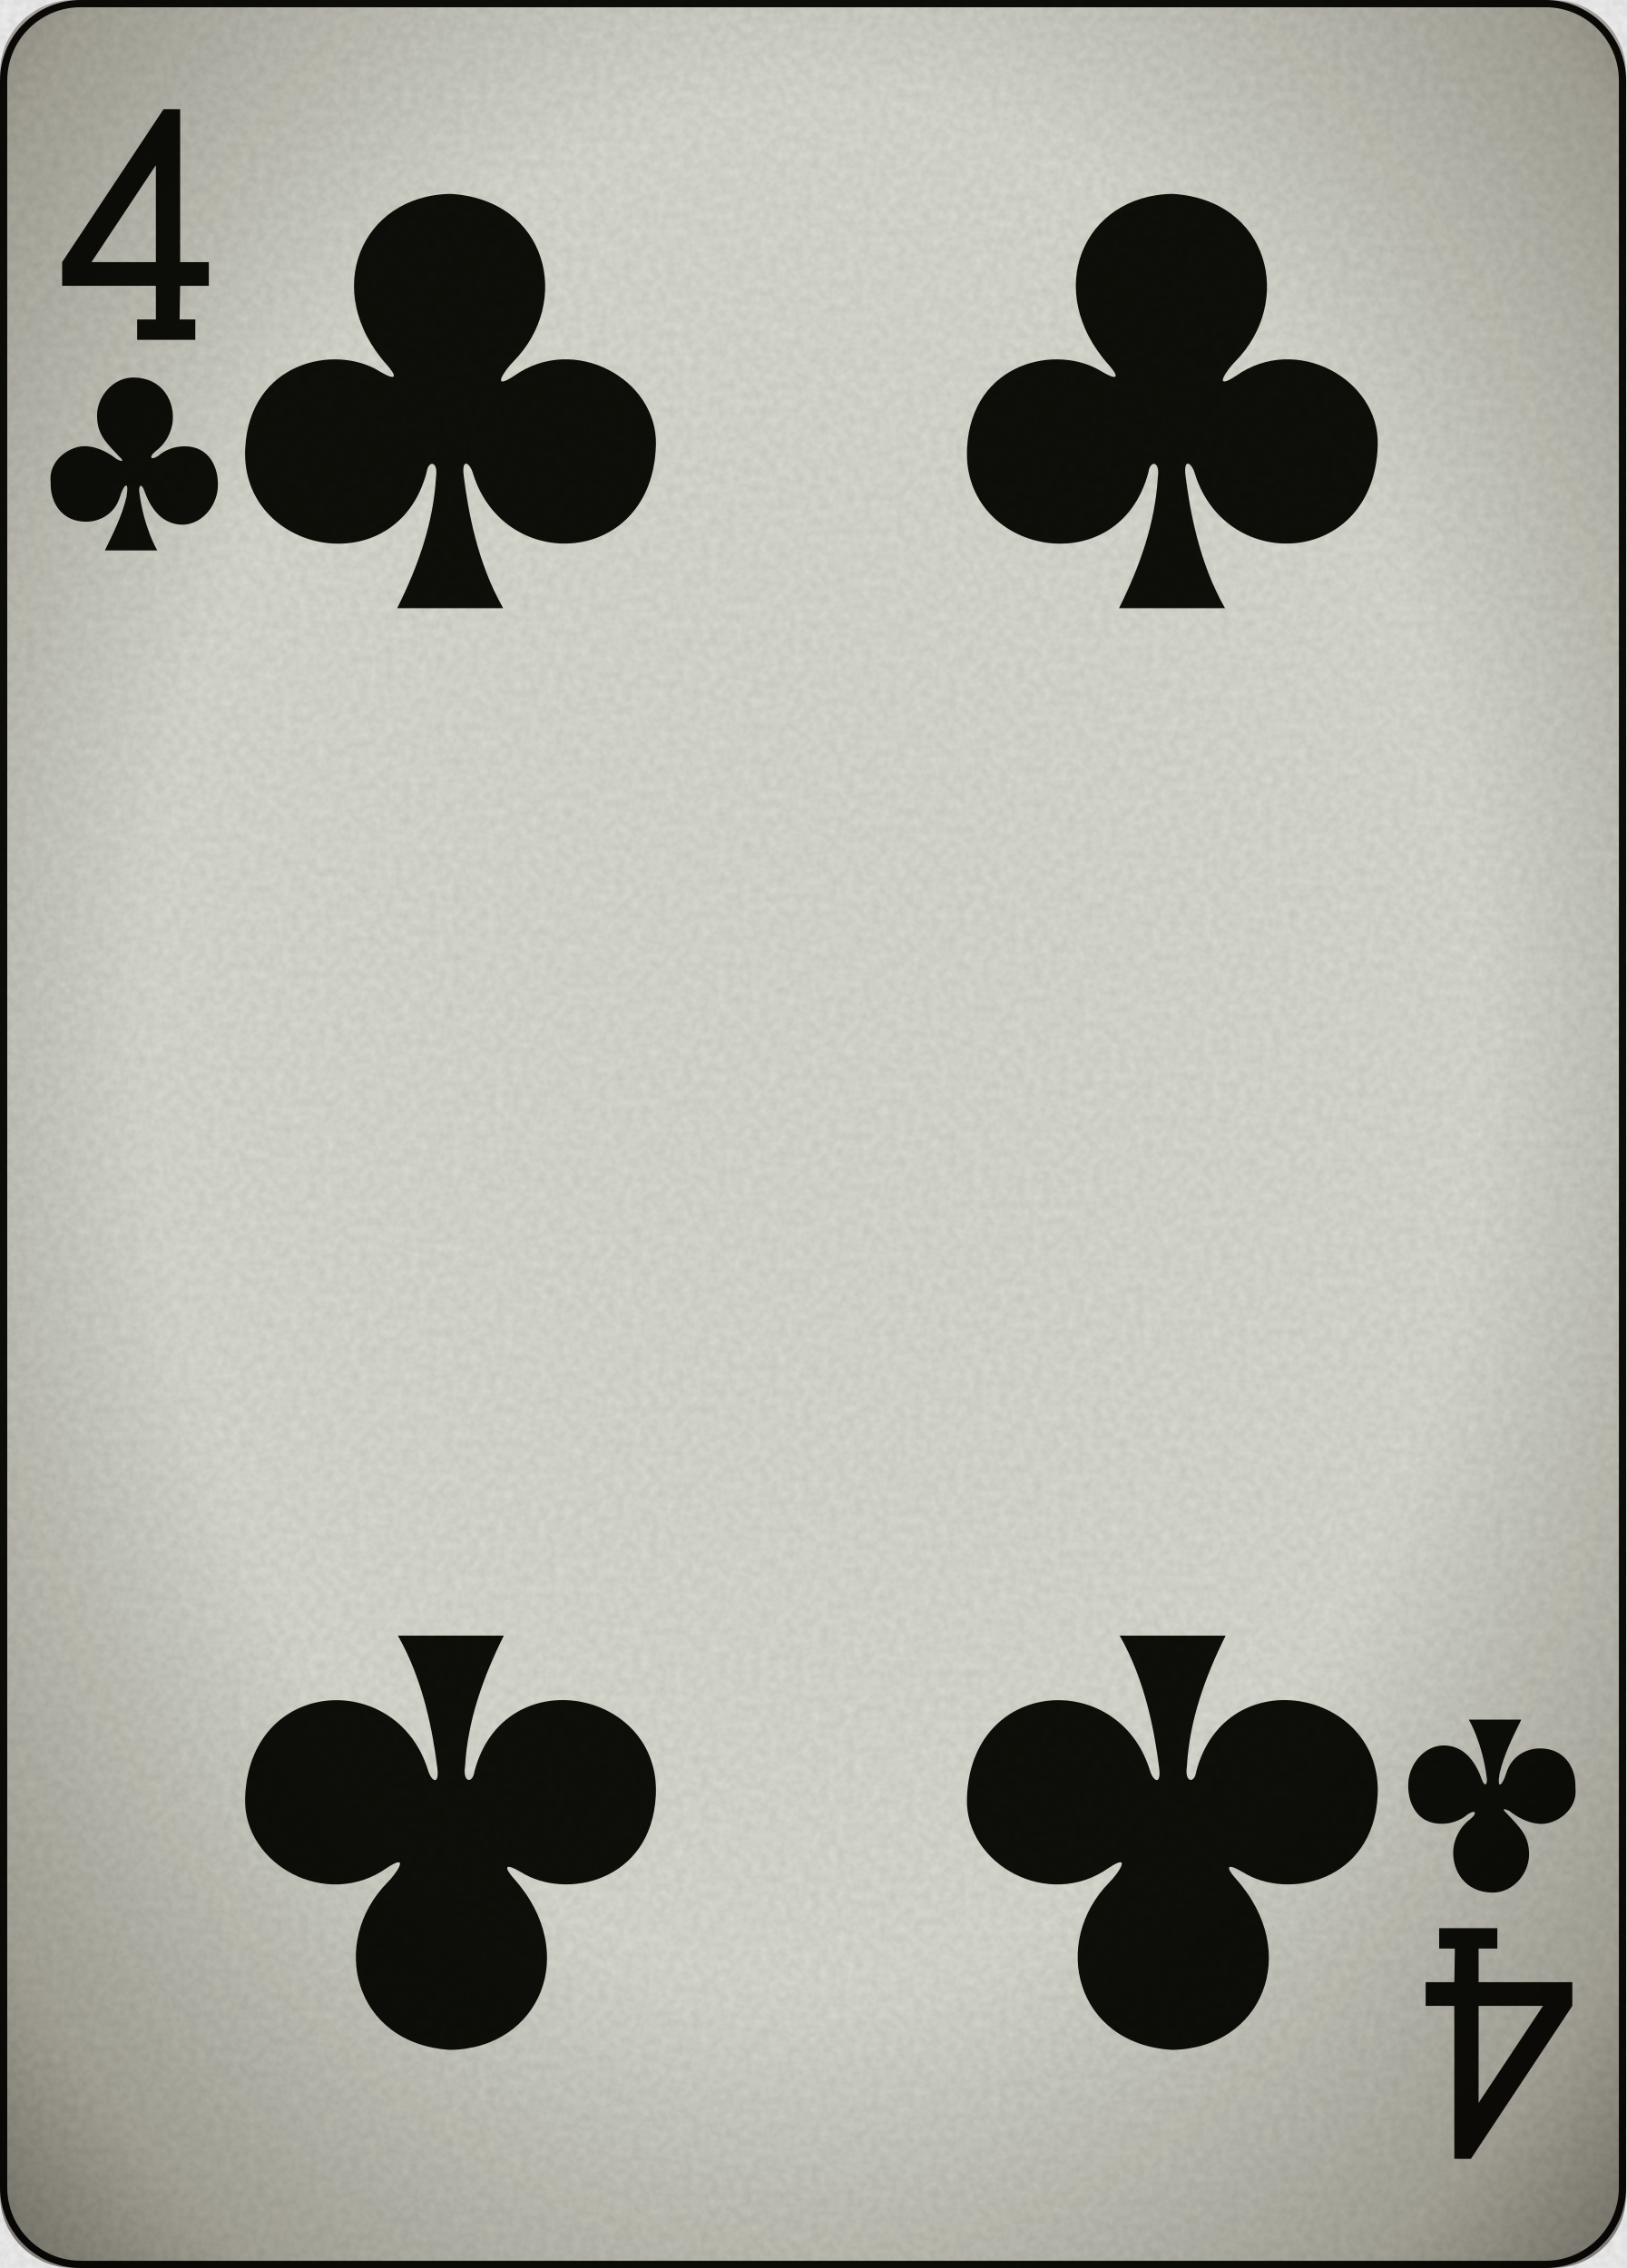
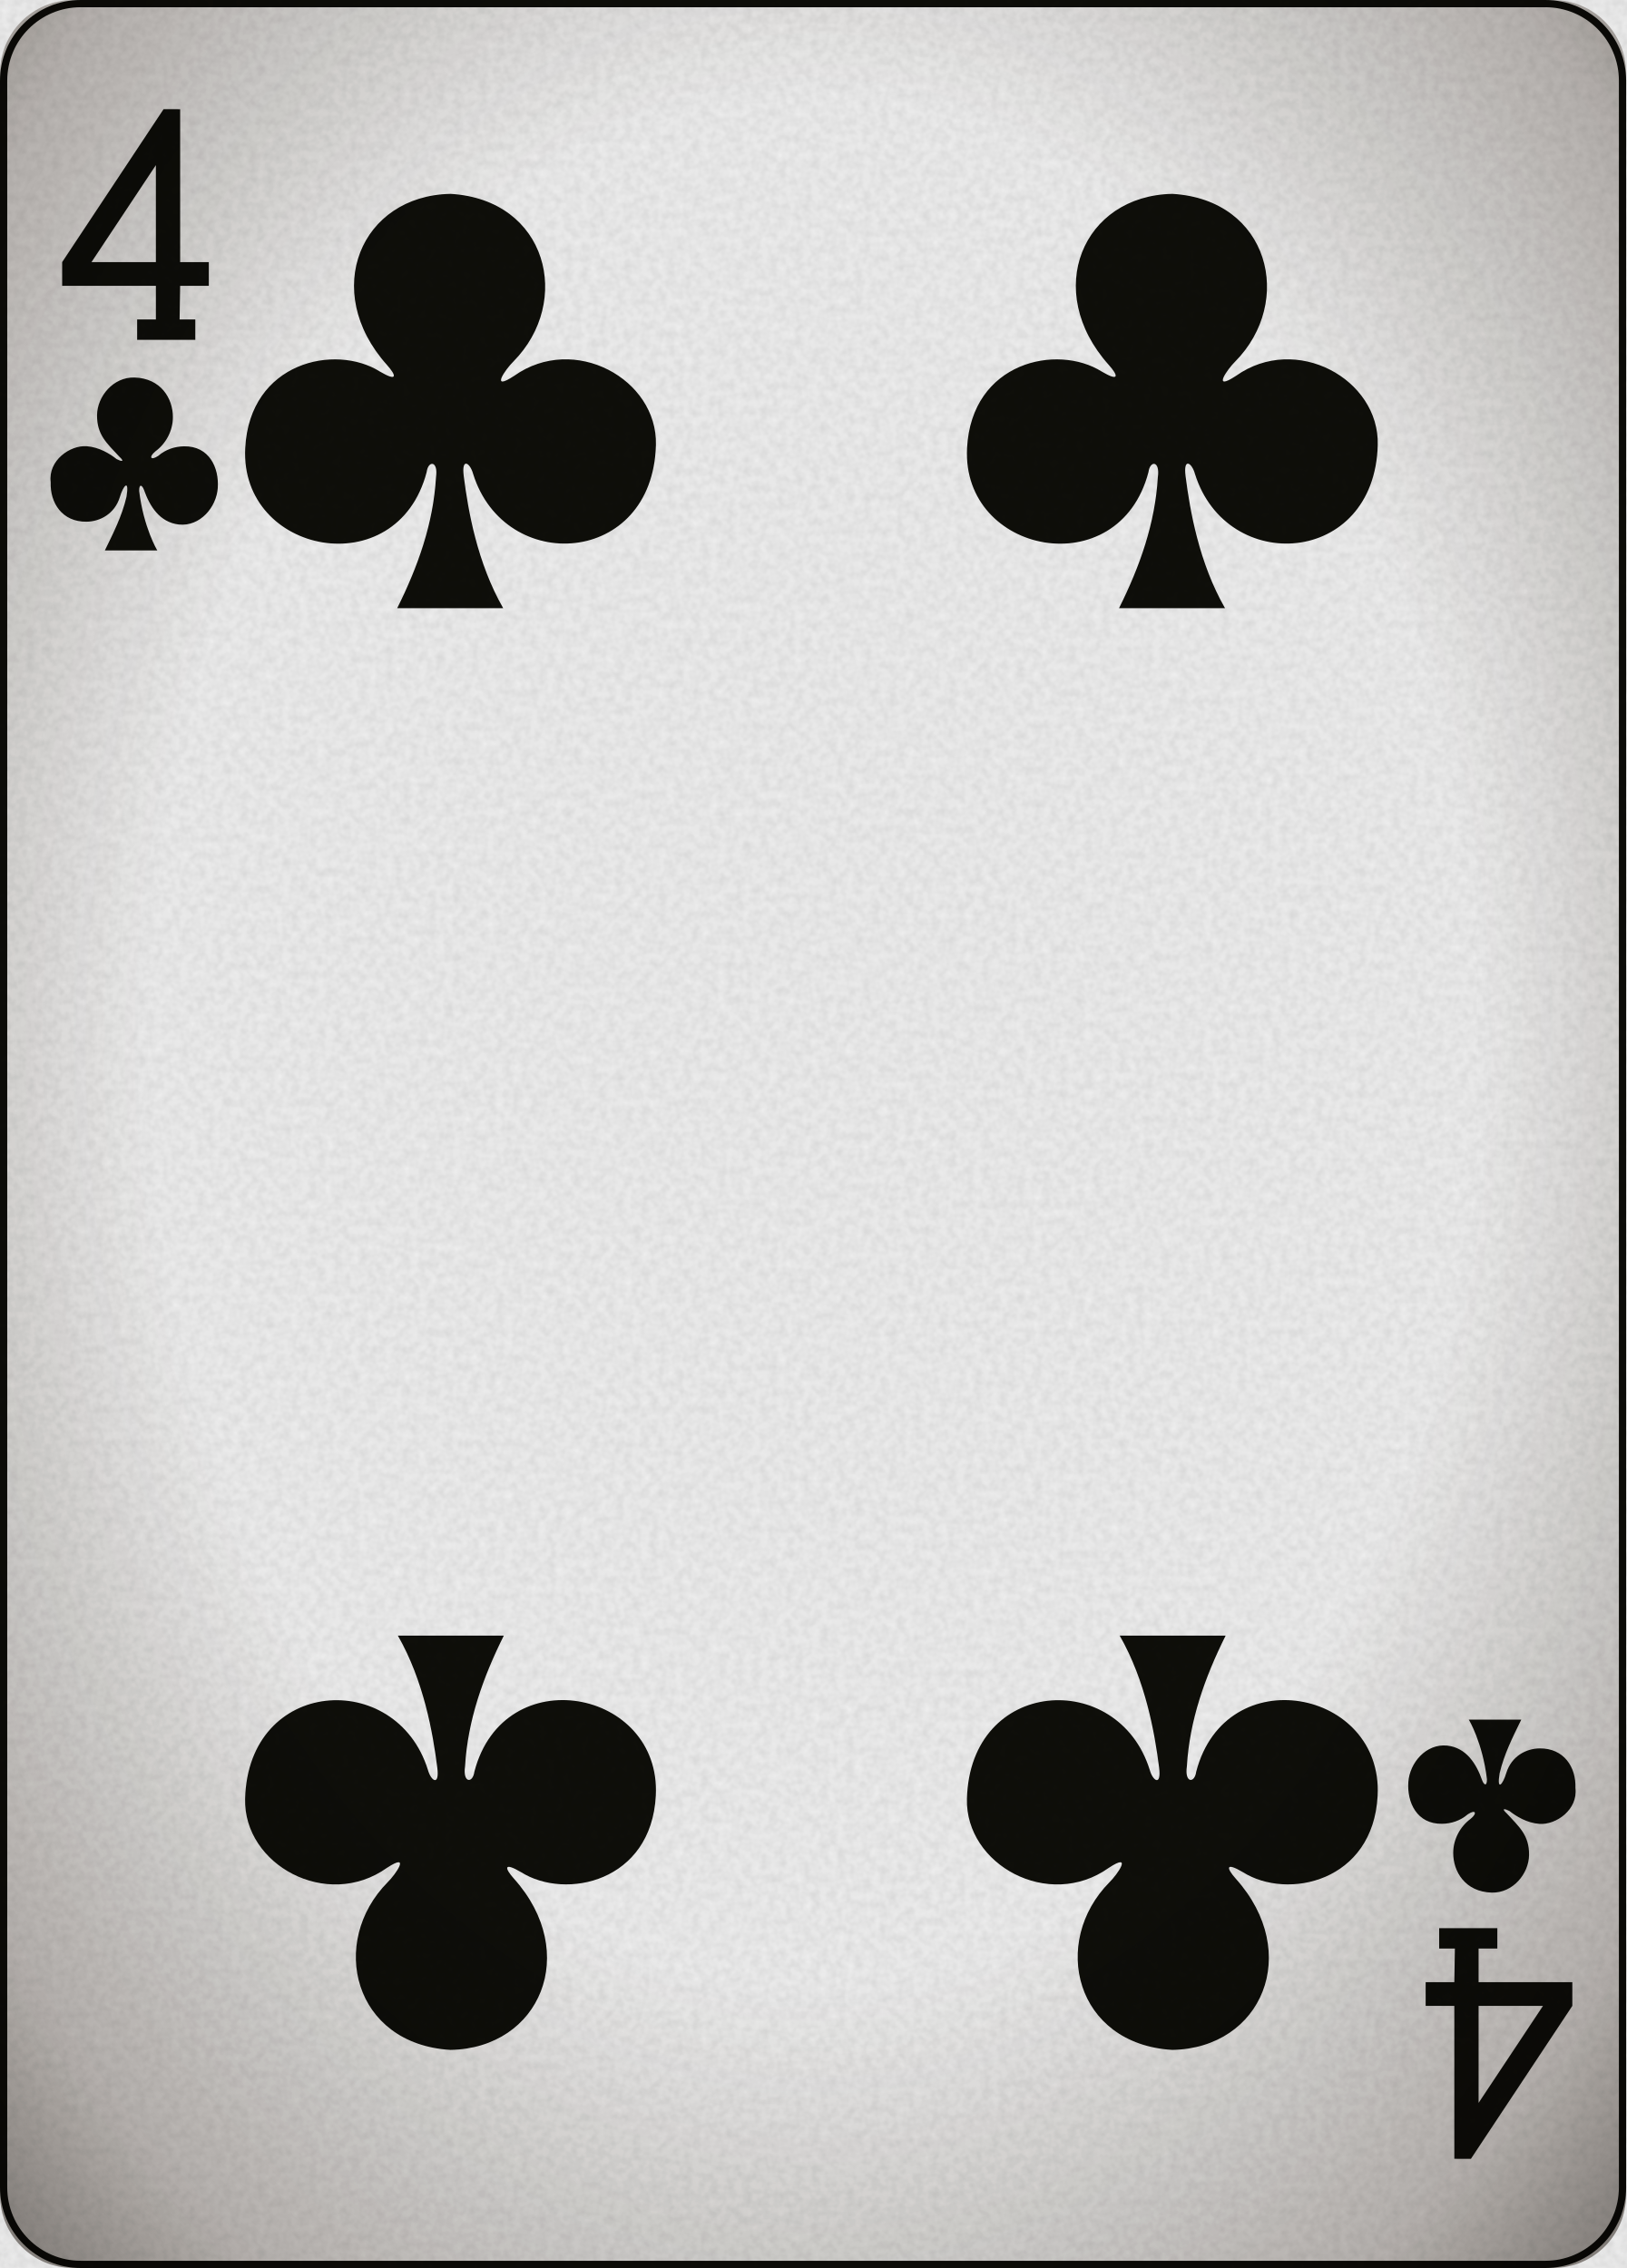
<svg xmlns="http://www.w3.org/2000/svg" version="1.1" id="svg4423" height="312.808" width="224.225">
  <defs id="defs4425">
    <filter id="envejecido" x="-15%" y="-15%" width="130%" height="130%" color-interpolation-filters="sRGB">
      <feColorMatrix in="SourceGraphic" type="matrix" values="0.62 0.12 0.05 0 0.06                 0.05 0.70 0.05 0 0.06                 0.00 0.06 0.72 0 0.04                 0    0    0    1 0" result="warm" />
      <feTurbulence type="fractalNoise" baseFrequency="0.85" numOctaves="2" seed="11" result="noise" />
      <feColorMatrix in="noise" type="matrix" values="0 0 0 0 0                 0 0 0 0 0                 0 0 0 0 0                 0 0 0 0.10 0" result="noiseAlpha" />
      <feComposite in="noiseAlpha" in2="warm" operator="over" result="grained" />
    </filter>
    <radialGradient id="vignette-grad" cx="50%" cy="46%" r="75%">
      <stop offset="55%" stop-color="#2a1a0a" stop-opacity="0" />
      <stop offset="85%" stop-color="#2a1a0a" stop-opacity="0.28" />
      <stop offset="100%" stop-color="#160d05" stop-opacity="0.55" />
    </radialGradient>
  </defs>
  <g id="layer1" transform="translate(-259.9347,-369.7772)" filter="url(#envejecido)">
    <g style="display:inline" transform="translate(-1383.997,92.13511)" id="g3764">
      <g id="g6699">
        <g id="g8365">
          <g id="g8902-1" style="display:inline" transform="translate(-5059.956,3024.952)">
-             <rect ry="10.63" rx="10.63" style="display:inline;fill:#ffffff;fill-opacity:1;stroke:#000000;stroke-width:0.997;stroke-miterlimit:4;stroke-dasharray:none;stroke-opacity:1" id="rect6353-4" width="223.228" height="311.811" x="6704.386" y="-2746.811" />
+             <rect ry="10.63" rx="10.63" style="display:inline;fill:none;fill-opacity:0;stroke:#000000;stroke-width:0.997;stroke-miterlimit:4;stroke-dasharray:none;stroke-opacity:1" id="rect6353-4" width="223.228" height="311.811" x="6704.386" y="-2746.811" />
            <g id="g8591-2" transform="matrix(0.3010621,0,0,0.3010621,5623.293,-1949.67)" />
          </g>
        </g>
        <g id="g6689" transform="translate(0.5763661,-2.2365113e-5)">
          <path transform="matrix(0.3010621,0,0,0.3010621,563.3368,1075.282)" id="path7104-3" d="m 3650.172,-2493.73 0,-9.344 8.586,0 0,-15.399 -42.931,0 0,-10.865 46.453,-70.079 7.591,0.026 0,70.053 13.132,0 0,10.865 -13.132,0 -0.253,15.399 7.197,0 0,9.344 z m 8.586,-80.04 -29.493,44.432 29.493,0 z" style="display:inline;fill:#000000;fill-opacity:1" />
          <path transform="matrix(0.3010621,0,0,0.3010621,563.3368,1075.282)" style="display:inline;fill:#000000;fill-opacity:1" d="m 4273.157,-1766.094 0,9.344 -8.586,0 0,15.399 42.931,0 0,10.865 -46.453,70.079 -7.591,-0.026 0,-70.053 -13.132,0 0,-10.865 13.132,0 0.253,-15.399 -7.197,0 0,-9.344 z m -8.586,80.04 29.493,-44.432 -29.493,0 z" id="path7159-2" />
          <path style="display:inline;fill:#000000;fill-opacity:1" d="m 1797.658,361.522 c 2.879,-5.776 4.976,-11.701 5.348,-18.037 0.342,-2.332 -1.075,-2.371 -1.288,-0.729 -4.076,15.593 -25.763,11.37 -25.017,-3.297 0.605,-11.895 12.419,-14.454 18.582,-10.565 2.434,1.433 2.296,0.575 0.968,-0.912 -9.155,-10.211 -3.61,-23.362 8.761,-23.602 13.38,0.793 16.851,14.87 8.644,23.148 -1.021,0.995 -3.284,4.191 0.123,1.956 8.287,-5.888 19.787,0.443 19.553,9.521 -0.433,16.739 -20.839,17.987 -25.203,4.006 -0.42,-1.55 -1.629,-2.329 -1.295,0.304 0.605,4.767 1.857,11.953 5.437,18.206 z" id="path3251" />
          <path id="path3253" d="m 1698.126,361.522 c 2.879,-5.776 4.976,-11.701 5.348,-18.037 0.342,-2.332 -1.075,-2.371 -1.288,-0.729 -4.076,15.593 -25.763,11.37 -25.017,-3.297 0.605,-11.895 12.419,-14.454 18.582,-10.565 2.434,1.433 2.296,0.575 0.968,-0.912 -9.155,-10.211 -3.61,-23.362 8.761,-23.602 13.38,0.793 16.851,14.87 8.644,23.148 -1.021,0.995 -3.284,4.191 0.123,1.956 8.287,-5.888 19.787,0.443 19.553,9.521 -0.433,16.739 -20.839,17.987 -25.203,4.006 -0.42,-1.55 -1.629,-2.329 -1.295,0.304 0.605,4.767 1.857,11.953 5.437,18.206 z" style="display:inline;fill:#000000;fill-opacity:1" />
          <path style="display:inline;fill:#000000;fill-opacity:1" d="m 1812.36,503.228 c -2.879,5.775 -4.976,11.701 -5.348,18.037 -0.342,2.332 1.075,2.371 1.288,0.729 4.076,-15.593 25.763,-11.37 25.017,3.296 -0.605,11.895 -12.419,14.454 -18.582,10.565 -2.434,-1.433 -2.296,-0.575 -0.968,0.912 9.155,10.211 3.61,23.362 -8.761,23.602 -13.38,-0.793 -16.851,-14.87 -8.644,-23.148 1.021,-0.995 3.284,-4.191 -0.123,-1.956 -8.287,5.888 -19.787,-0.443 -19.553,-9.521 0.433,-16.739 20.839,-17.987 25.203,-4.006 0.42,1.55 1.629,2.329 1.295,-0.304 -0.605,-4.767 -1.857,-11.953 -5.437,-18.206 z" id="path3401" />
          <path id="path3403" d="m 1712.828,503.228 c -2.879,5.775 -4.976,11.701 -5.348,18.037 -0.342,2.332 1.075,2.371 1.288,0.729 4.076,-15.593 25.763,-11.37 25.017,3.296 -0.605,11.895 -12.419,14.454 -18.582,10.565 -2.434,-1.433 -2.296,-0.575 -0.968,0.912 9.155,10.211 3.61,23.362 -8.761,23.602 -13.38,-0.793 -16.851,-14.87 -8.644,-23.148 1.021,-0.995 3.284,-4.191 -0.123,-1.956 -8.287,5.888 -19.787,-0.443 -19.553,-9.521 0.433,-16.739 20.839,-17.987 25.203,-4.006 0.42,1.55 1.629,2.329 1.295,-0.304 -0.605,-4.767 -1.857,-11.953 -5.437,-18.206 z" style="display:inline;fill:#000000;fill-opacity:1" />
          <path style="display:inline;fill:#000000;fill-opacity:1" d="m 1657.813,353.562 c 1.192,-2.445 2.352,-4.721 2.984,-7.401 0.419,-2.528 -0.438,-1.589 -0.925,0.068 -0.721,2.297 -2.723,3.344 -4.58,3.369 -3.371,0.045 -5.053,-2.604 -4.948,-5.454 -0.368,-2.999 2.671,-5.12 4.962,-4.957 1.722,0.123 3.224,1.052 4.133,1.775 0.596,0.315 1.234,0.455 0.345,-0.358 -1.678,-1.833 -3.077,-2.964 -3.046,-5.711 0.029,-2.579 2.233,-5.268 5.155,-5.184 3.651,0.105 5.312,2.89 5.303,5.481 -0.01,1.888 -0.954,3.626 -2.411,4.703 -0.944,0.766 -0.679,1.34 0.398,0.615 1.035,-0.892 2.267,-1.283 3.545,-1.31 3.49,-0.055 4.855,2.961 4.655,5.764 -0.187,2.626 -2.423,5.328 -5.369,5.022 -2.631,-0.301 -4.013,-2.51 -4.805,-4.777 -0.262,-0.695 -0.676,-0.883 -0.664,0.153 0.608,5.057 2.492,8.204 2.505,8.202 z" id="path3458" />
          <path style="display:inline;fill:#000000;fill-opacity:1" d="m 1853.121,514.821 c -1.192,2.445 -2.352,4.721 -2.984,7.401 -0.419,2.528 0.438,1.589 0.925,-0.068 0.721,-2.297 2.723,-3.344 4.58,-3.369 3.371,-0.045 5.053,2.604 4.948,5.454 0.368,2.999 -2.671,5.12 -4.962,4.957 -1.722,-0.123 -3.224,-1.052 -4.133,-1.775 -0.596,-0.315 -1.234,-0.455 -0.345,0.358 1.678,1.833 3.077,2.964 3.046,5.711 -0.029,2.579 -2.233,5.268 -5.155,5.184 -3.651,-0.105 -5.312,-2.89 -5.303,-5.481 0.01,-1.888 0.954,-3.626 2.411,-4.703 0.944,-0.766 0.679,-1.34 -0.398,-0.615 -1.035,0.892 -2.267,1.283 -3.545,1.31 -3.49,0.055 -4.855,-2.961 -4.655,-5.764 0.187,-2.626 2.423,-5.328 5.369,-5.022 2.631,0.301 4.013,2.51 4.805,4.777 0.262,0.695 0.676,0.883 0.664,-0.153 -0.608,-5.057 -2.492,-8.204 -2.505,-8.202 z" id="path3482" />
        </g>
      </g>
    </g>
  </g>
  <rect x="0" y="0" width="224.225" height="312.808" rx="10.09" ry="10.09" fill="url(#vignette-grad)" style="mix-blend-mode:multiply" />
</svg>
